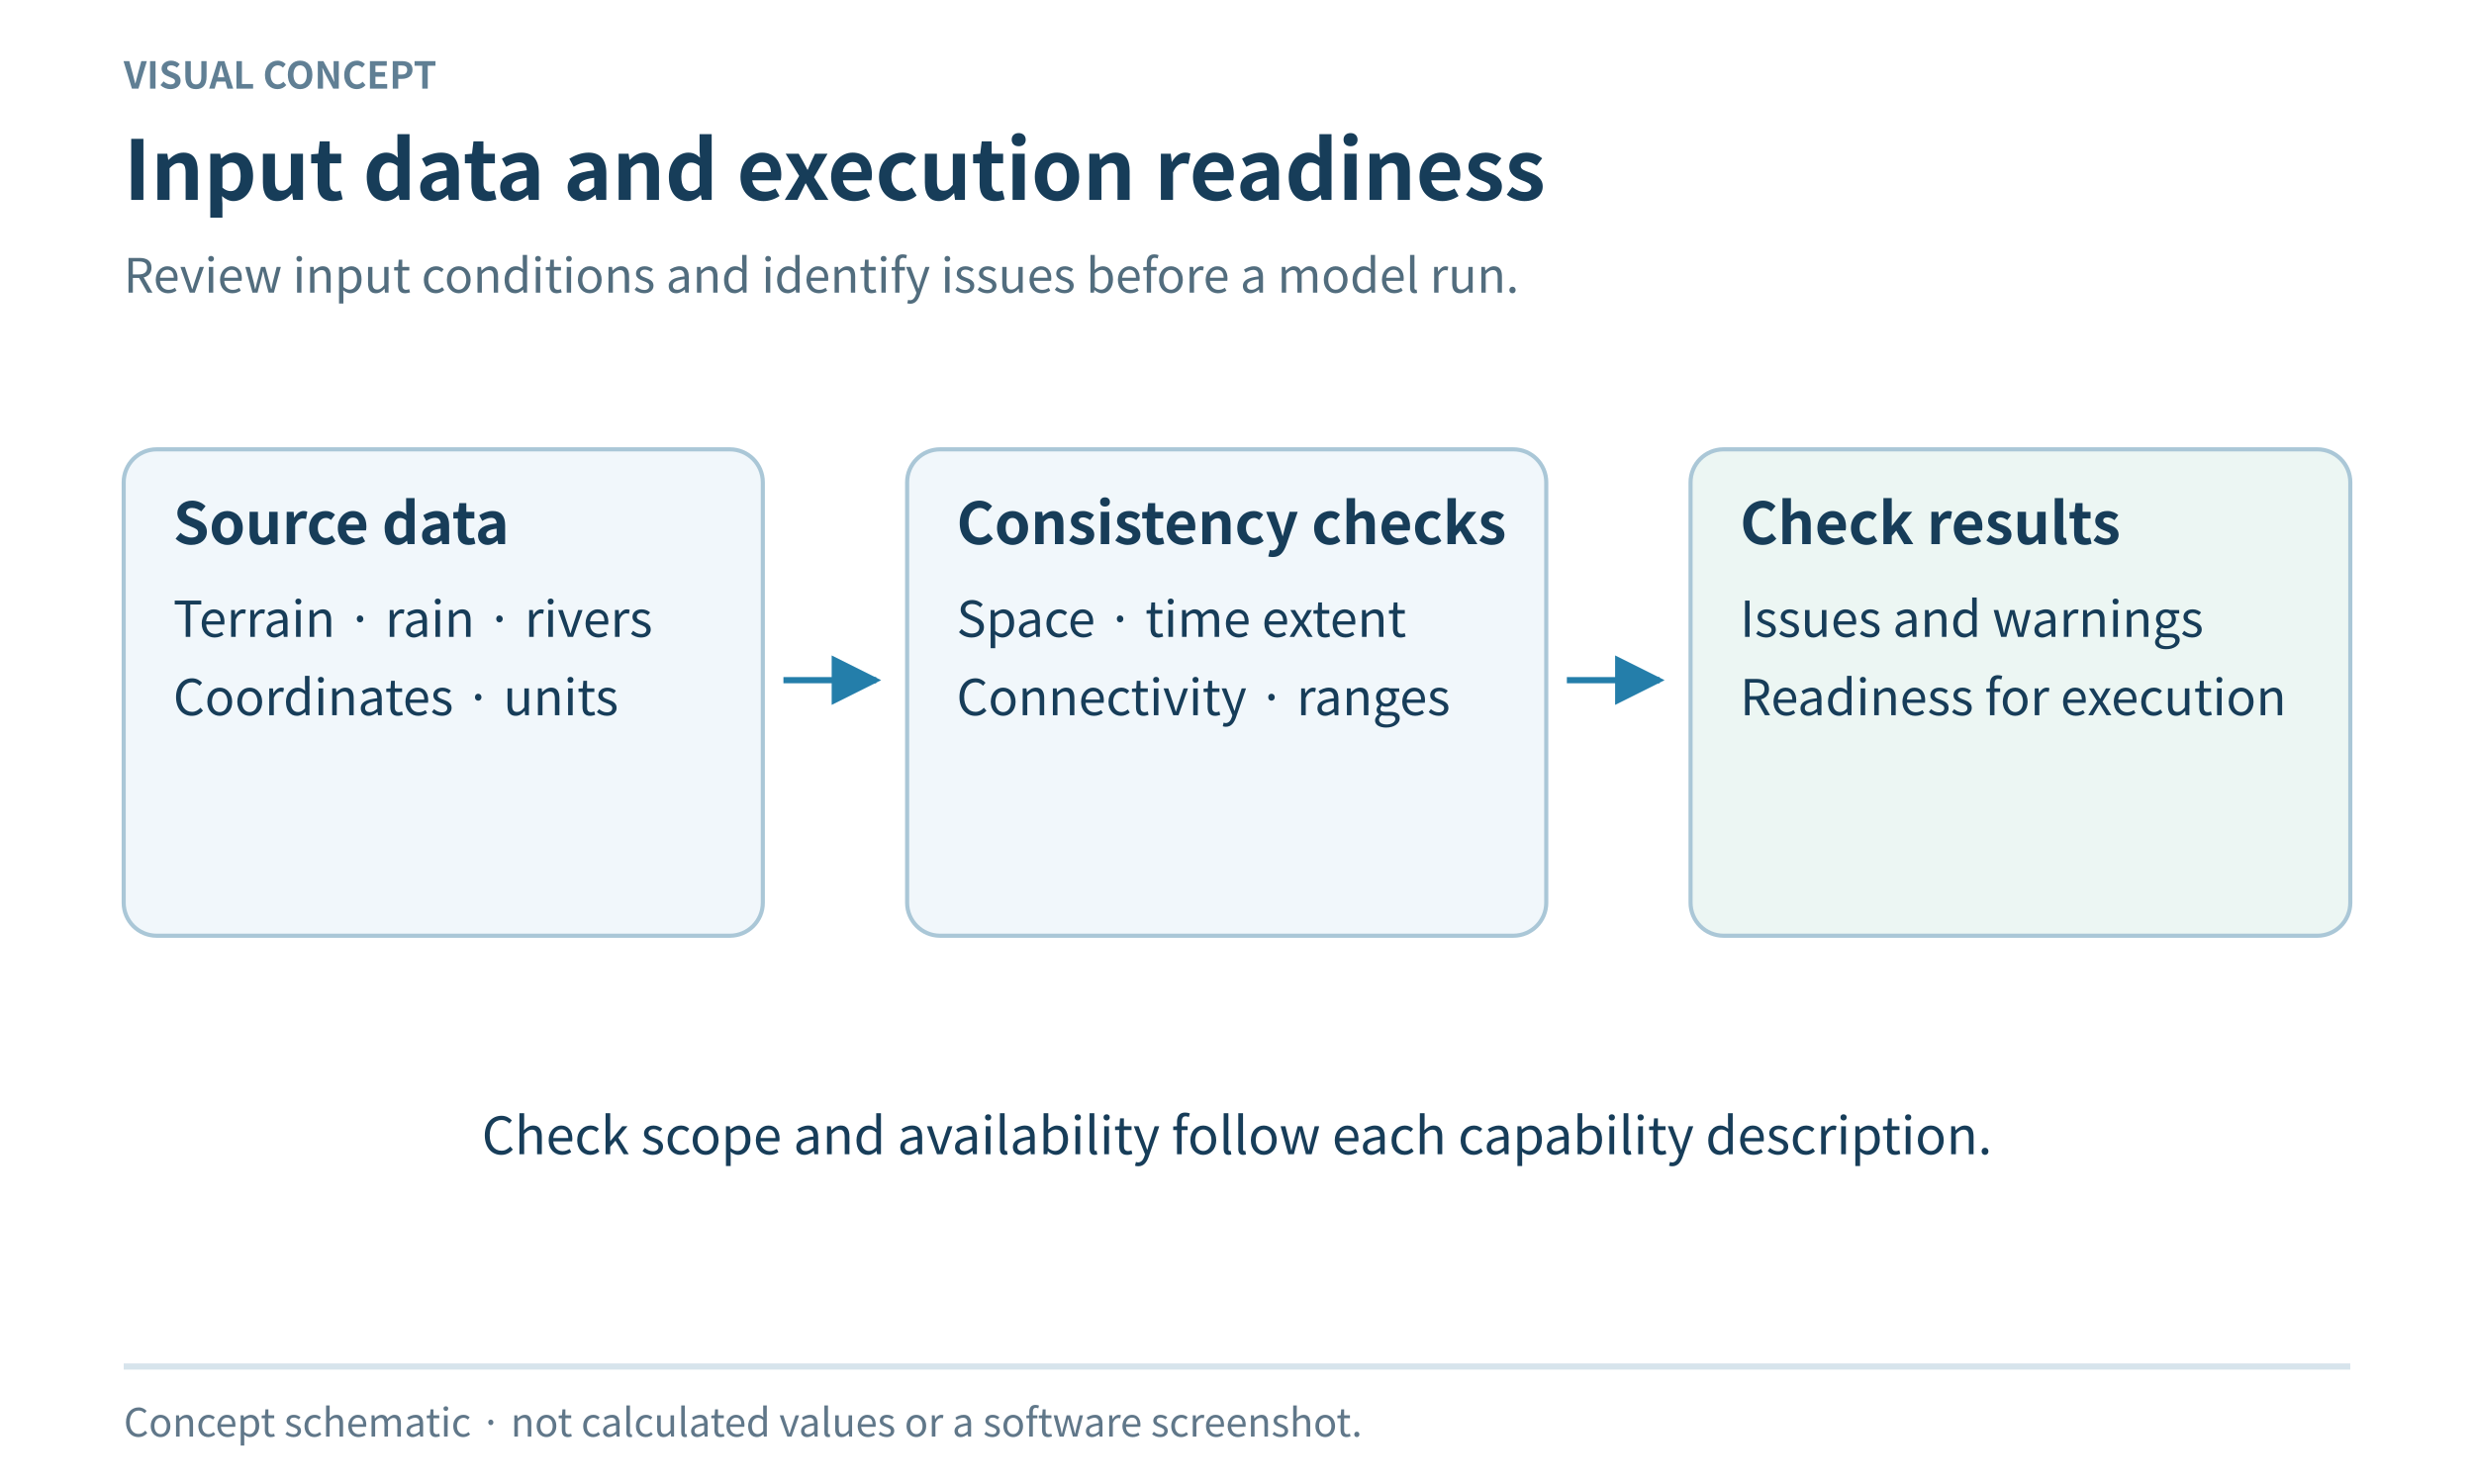
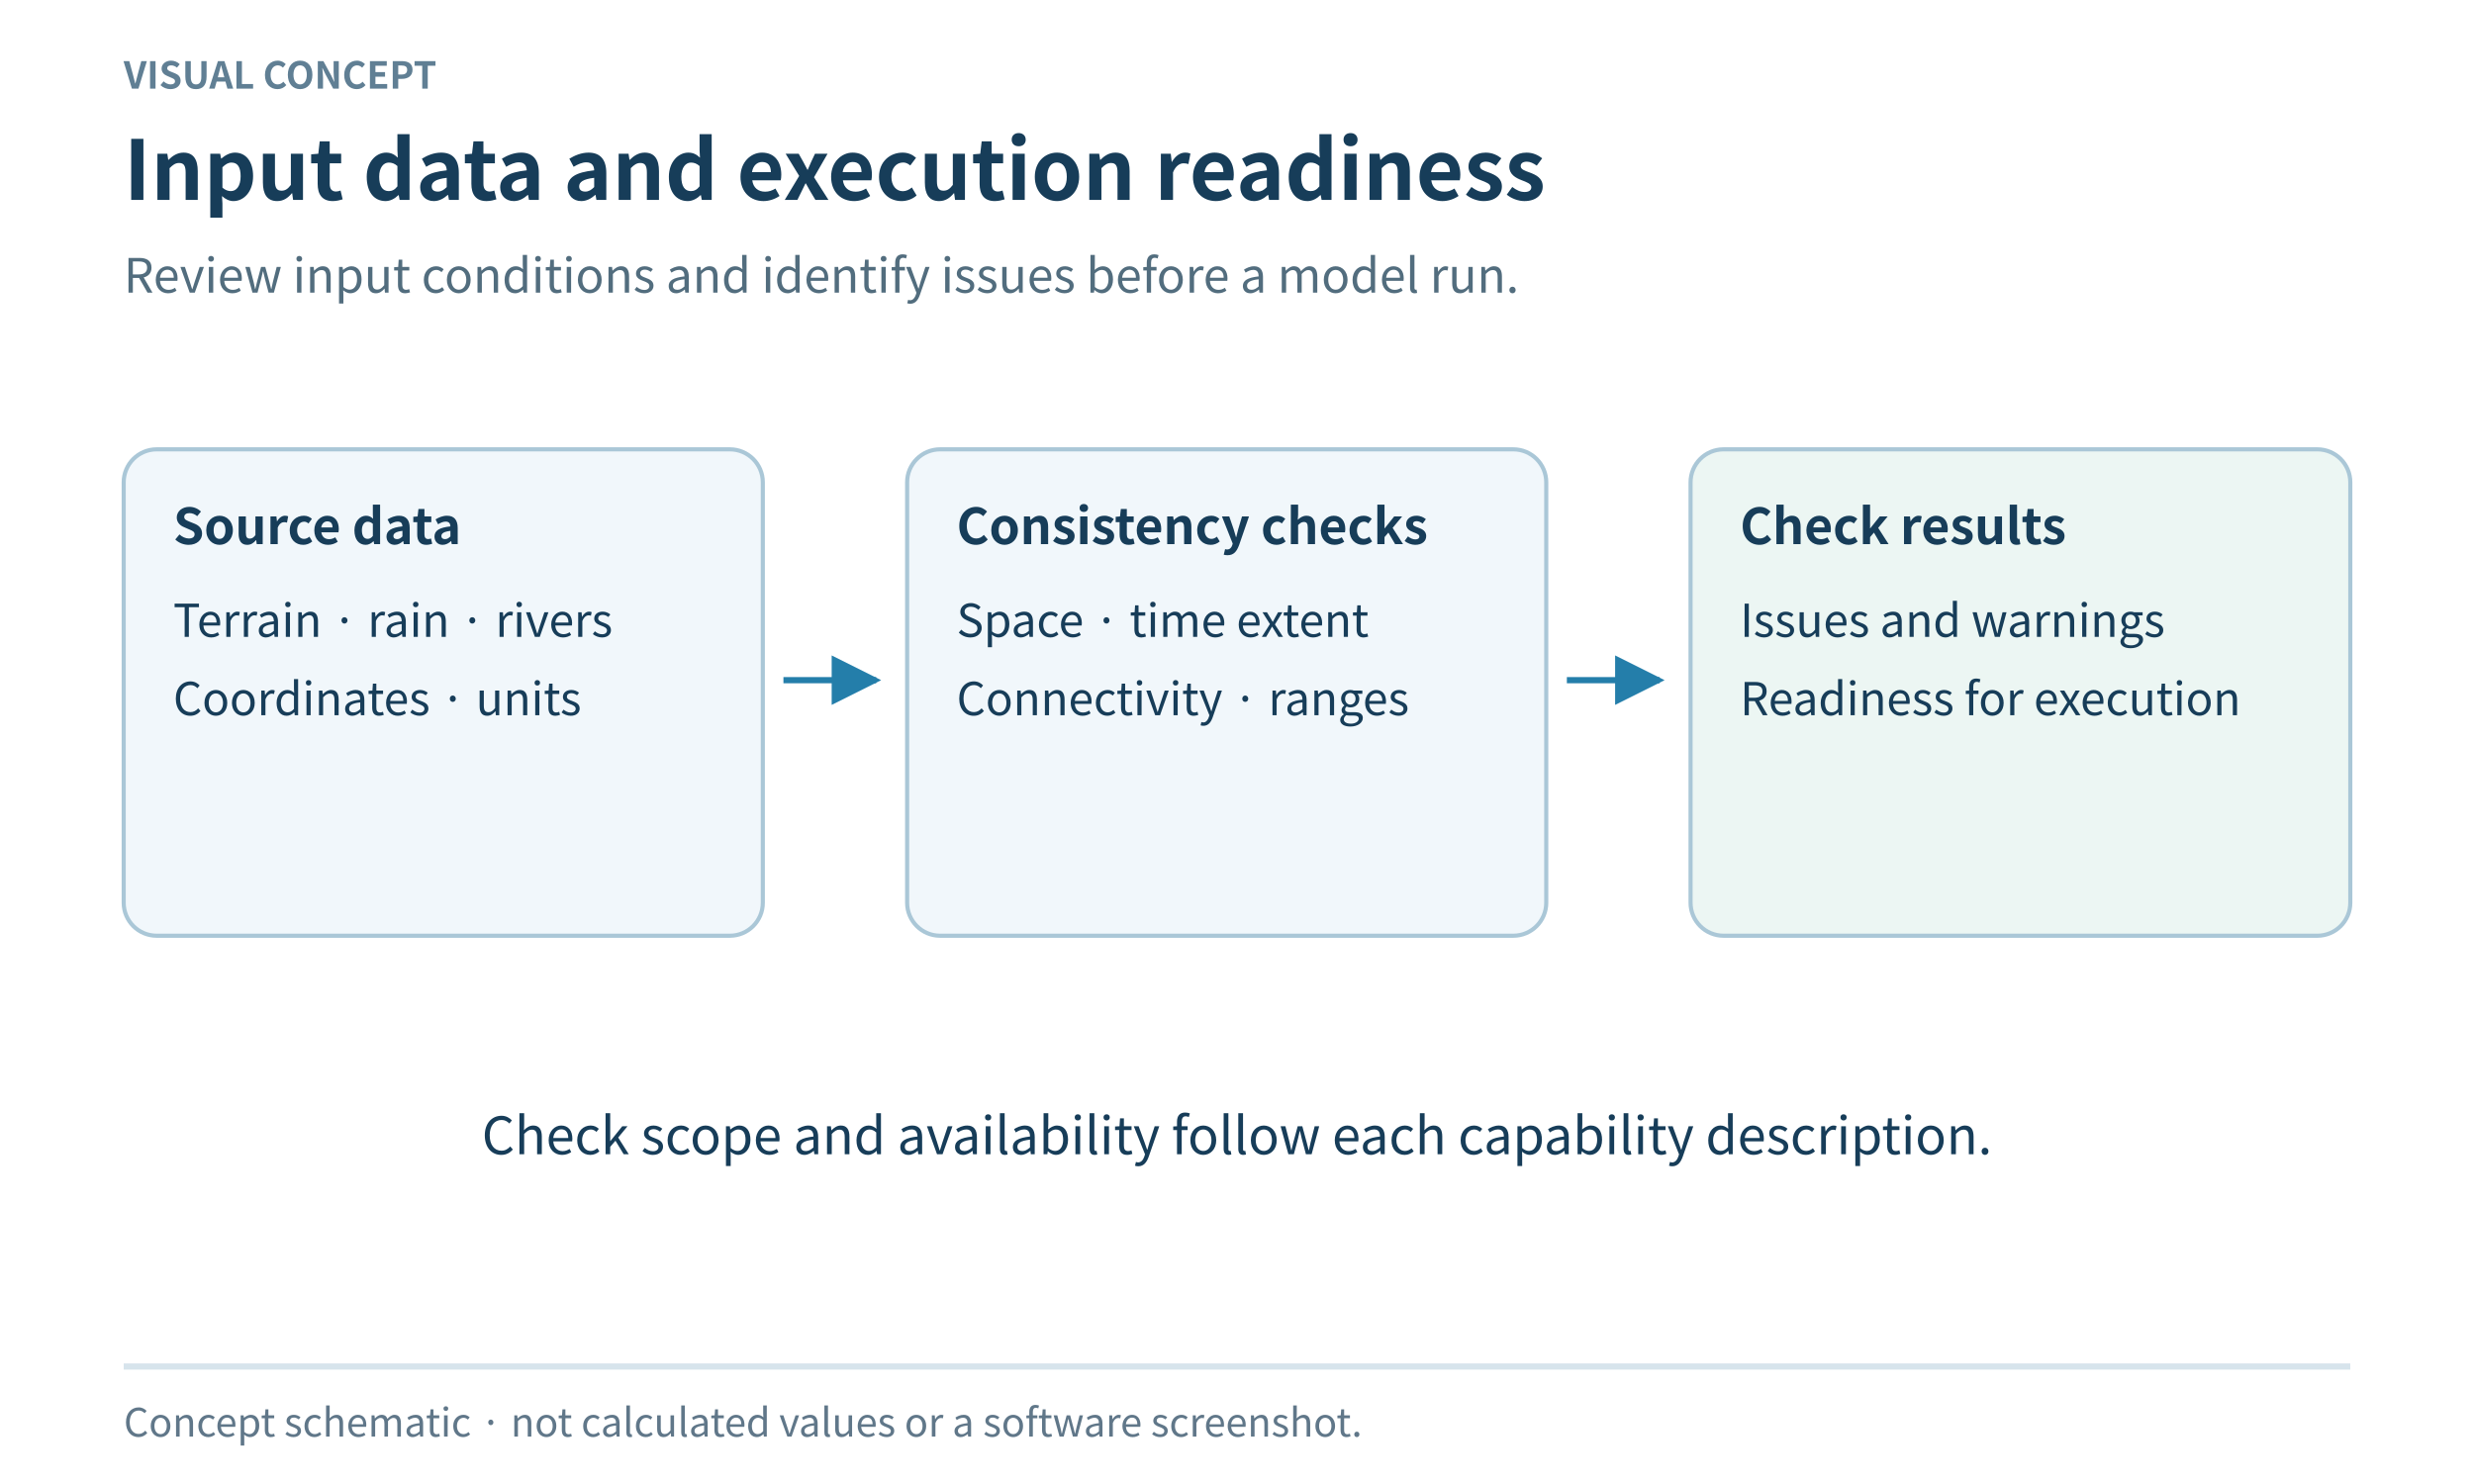
<svg xmlns="http://www.w3.org/2000/svg" width="1200" height="720" viewBox="0 0 1200 720" role="img" aria-labelledby="title desc">
  <defs>
    <marker id="arrow" viewBox="0 0 10 10" refX="9" refY="5" markerWidth="8" markerHeight="8" orient="auto-start-reverse">
      <path d="M0 0 10 5 0 10Z" fill="#247eaa" />
    </marker>
    <pattern id="missing" width="12" height="12" patternUnits="userSpaceOnUse">
      <path d="M-3 3 3-3 M0 12 12 0 M9 15 15 9" stroke="#b2bdc5" stroke-width="2" />
    </pattern>
  </defs>
  <rect width="1200" height="720" fill="#fff" />
-   <g font-family="Noto Sans CJK KR,Malgun Gothic,Arial,sans-serif">
+   <g font-family="Noto Sans CJK KR,Noto Sans KR,Malgun Gothic,Arial,sans-serif">
    <text x="60" y="43" font-size="18" font-weight="600" text-anchor="start" fill="#607f94">VISUAL CONCEPT</text>
    <text x="60" y="97" font-size="40" font-weight="700" text-anchor="start" fill="#173d59">Input data and execution readiness</text>
    <text x="60" y="142" font-size="23" font-weight="400" text-anchor="start" fill="#526d7e">Review input conditions and identify issues before a model run.</text>
    <rect x="60" y="218" width="310" height="236" rx="16" fill="#f1f7fb" stroke="#aac7d7" stroke-width="2" />
-     <text x="84" y="264" font-size="28" font-weight="700" text-anchor="start" fill="#173d59">Source data</text>
-     <text x="84" y="309" font-size="24" font-weight="400" text-anchor="start" fill="#173d59">Terrain · rain · rivers</text>
-     <text x="84" y="347" font-size="24" font-weight="400" text-anchor="start" fill="#173d59">Coordinates · units</text>
+     <text x="84" y="264" font-size="24" font-weight="700" text-anchor="start" fill="#173d59">Source data</text>
+     <text x="84" y="309" font-size="22" font-weight="400" text-anchor="start" fill="#173d59">Terrain · rain · rivers</text>
+     <text x="84" y="347" font-size="22" font-weight="400" text-anchor="start" fill="#173d59">Coordinates · units</text>
    <line x1="380" y1="330" x2="425" y2="330" stroke="#247eaa" stroke-width="3" marker-end="url(#arrow)" />
    <rect x="440" y="218" width="310" height="236" rx="16" fill="#f1f7fb" stroke="#aac7d7" stroke-width="2" />
-     <text x="464" y="264" font-size="28" font-weight="700" text-anchor="start" fill="#173d59">Consistency checks</text>
-     <text x="464" y="309" font-size="24" font-weight="400" text-anchor="start" fill="#173d59">Space · time extent</text>
-     <text x="464" y="347" font-size="24" font-weight="400" text-anchor="start" fill="#173d59">Connectivity · ranges</text>
+     <text x="464" y="264" font-size="24" font-weight="700" text-anchor="start" fill="#173d59">Consistency checks</text>
+     <text x="464" y="309" font-size="22" font-weight="400" text-anchor="start" fill="#173d59">Space · time extent</text>
+     <text x="464" y="347" font-size="22" font-weight="400" text-anchor="start" fill="#173d59">Connectivity · ranges</text>
    <line x1="760" y1="330" x2="805" y2="330" stroke="#247eaa" stroke-width="3" marker-end="url(#arrow)" />
    <rect x="820" y="218" width="320" height="236" rx="16" fill="#ecf6f3" stroke="#aac7d7" stroke-width="2" />
-     <text x="844" y="264" font-size="28" font-weight="700" text-anchor="start" fill="#173d59">Check results</text>
-     <text x="844" y="309" font-size="24" font-weight="400" text-anchor="start" fill="#173d59">Issues and warnings</text>
-     <text x="844" y="347" font-size="24" font-weight="400" text-anchor="start" fill="#173d59">Readiness for execution</text>
+     <text x="844" y="264" font-size="24" font-weight="700" text-anchor="start" fill="#173d59">Check results</text>
+     <text x="844" y="309" font-size="22" font-weight="400" text-anchor="start" fill="#173d59">Issues and warnings</text>
+     <text x="844" y="347" font-size="22" font-weight="400" text-anchor="start" fill="#173d59">Readiness for execution</text>
    <text x="600" y="560" font-size="25" font-weight="500" text-anchor="middle" fill="#173d59">Check scope and availability follow each capability description.</text>
    <line x1="60" y1="663" x2="1140" y2="663" stroke="#d7e4ec" stroke-width="3" />
    <text x="60" y="697" font-size="19" font-weight="400" text-anchor="start" fill="#607789">Concept schematic · not calculated values or a software screenshot.</text>
  </g>
</svg>
